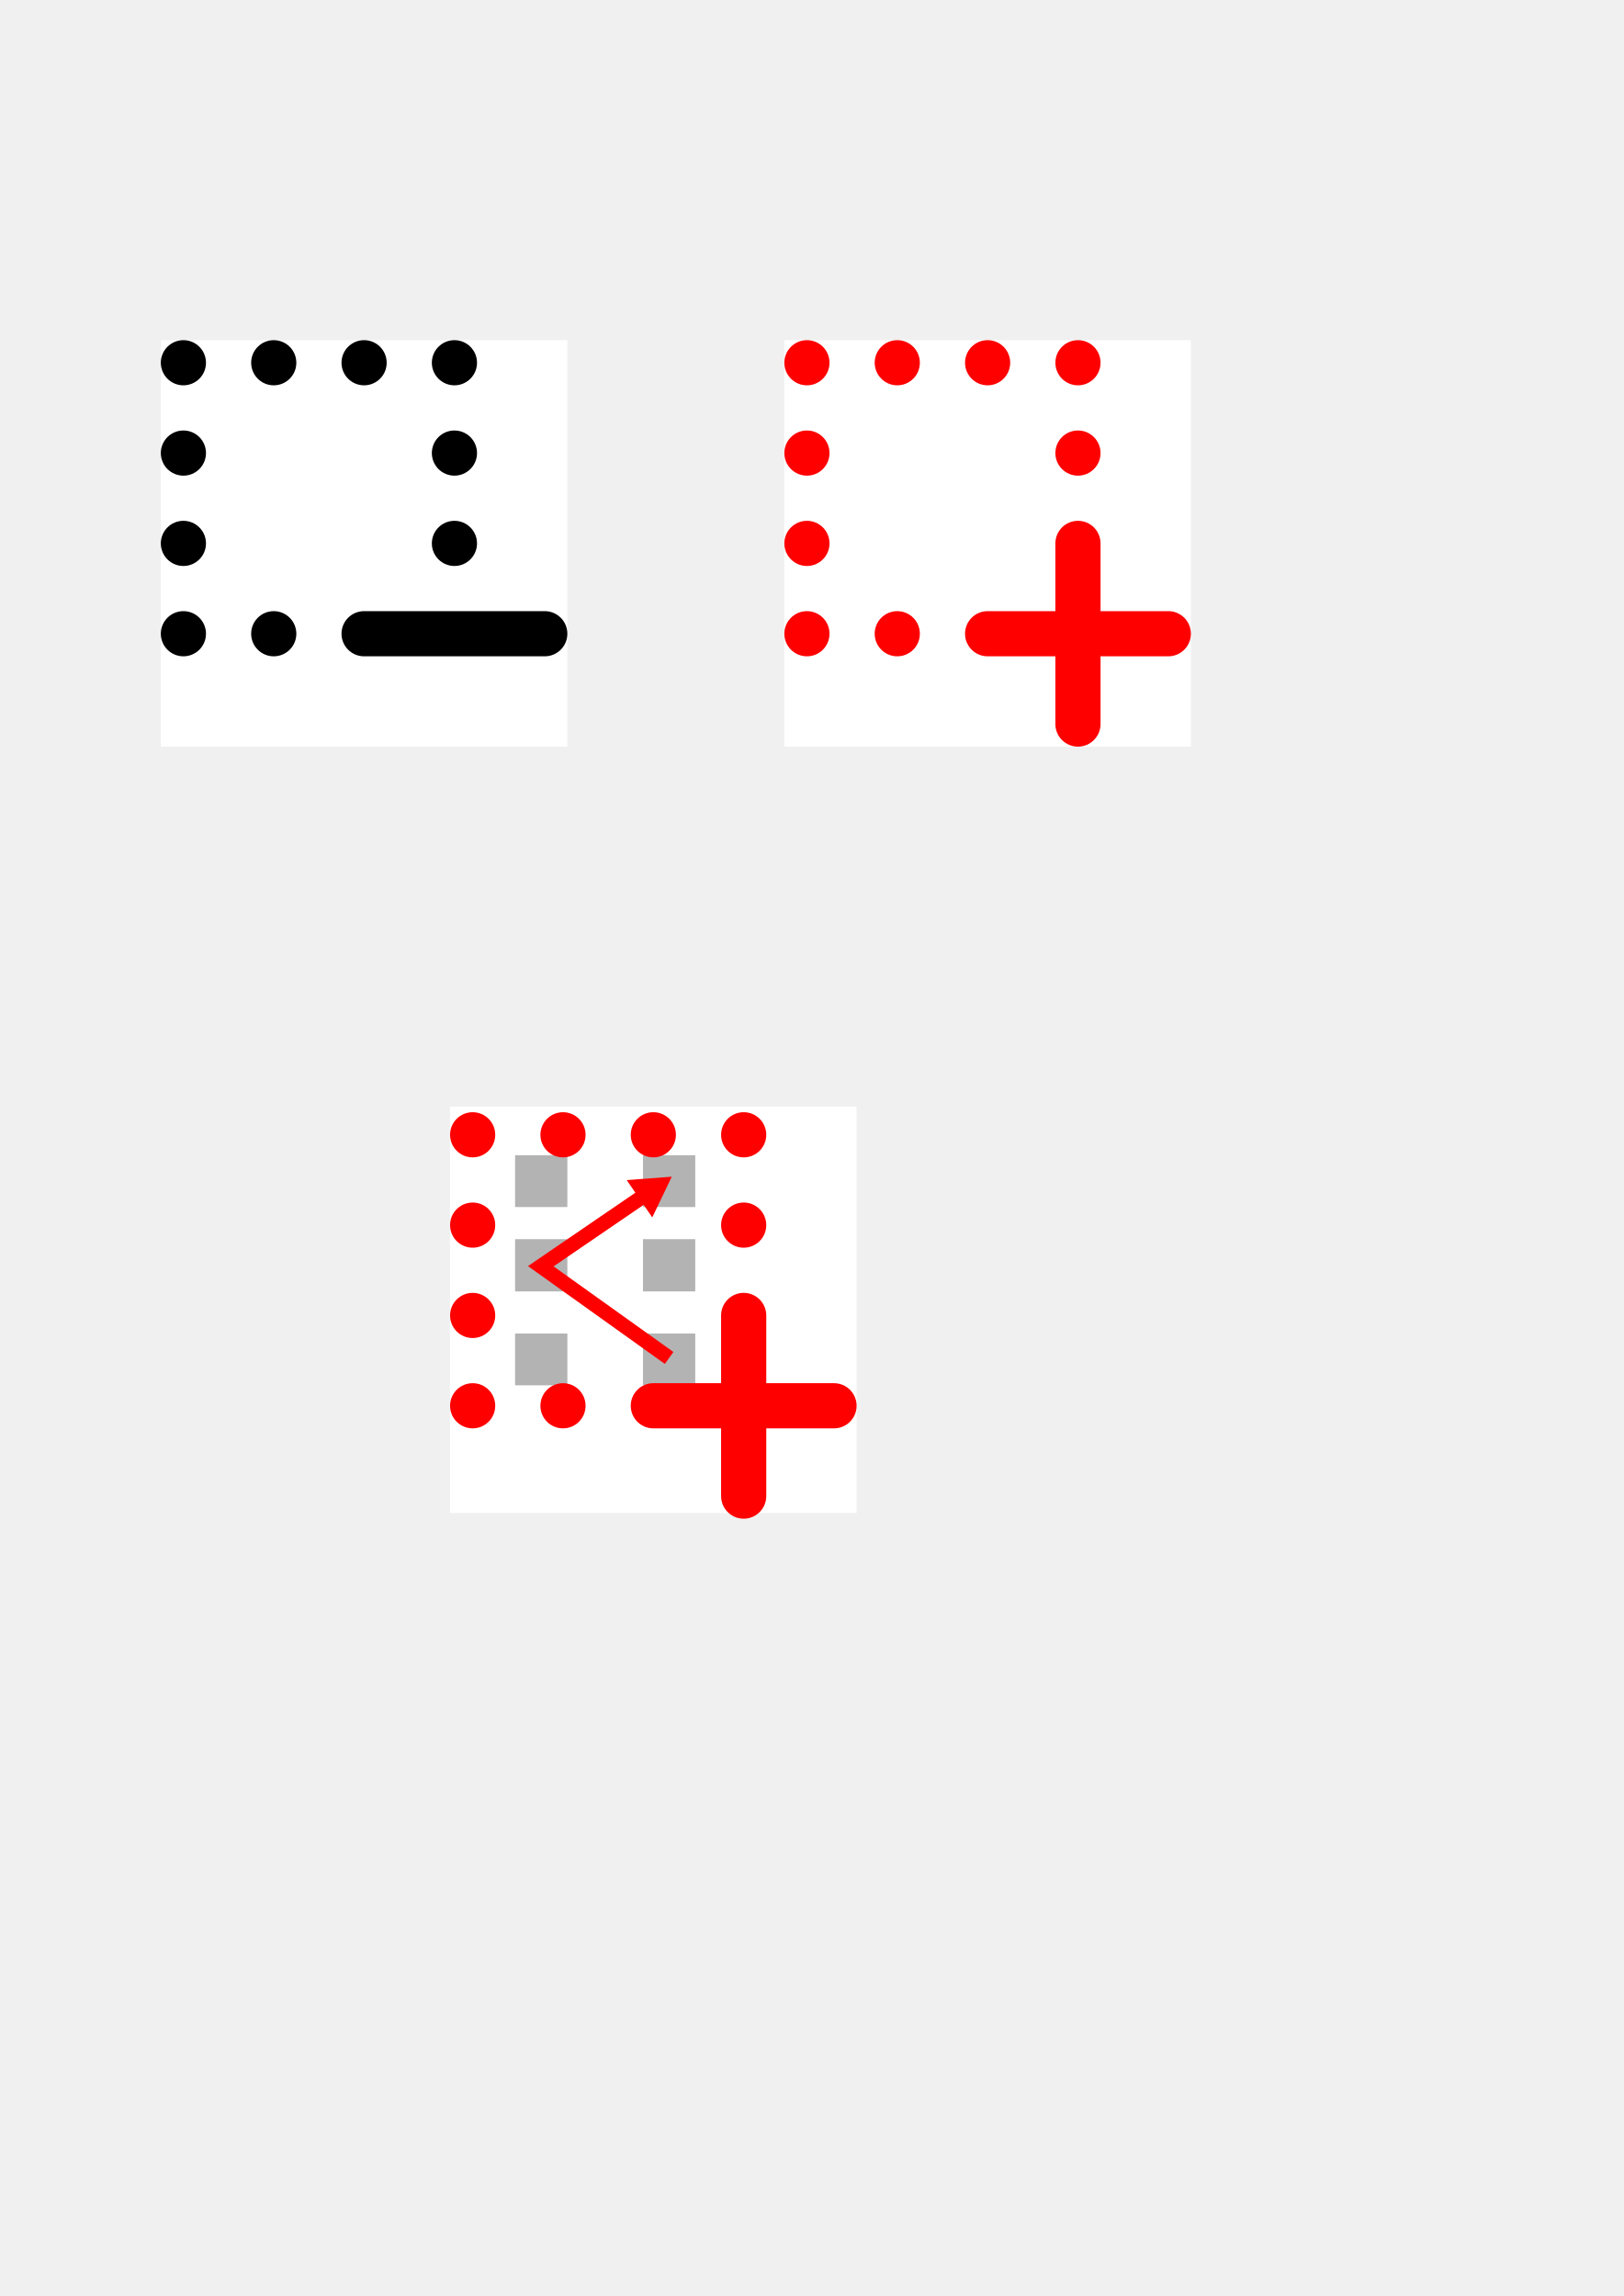
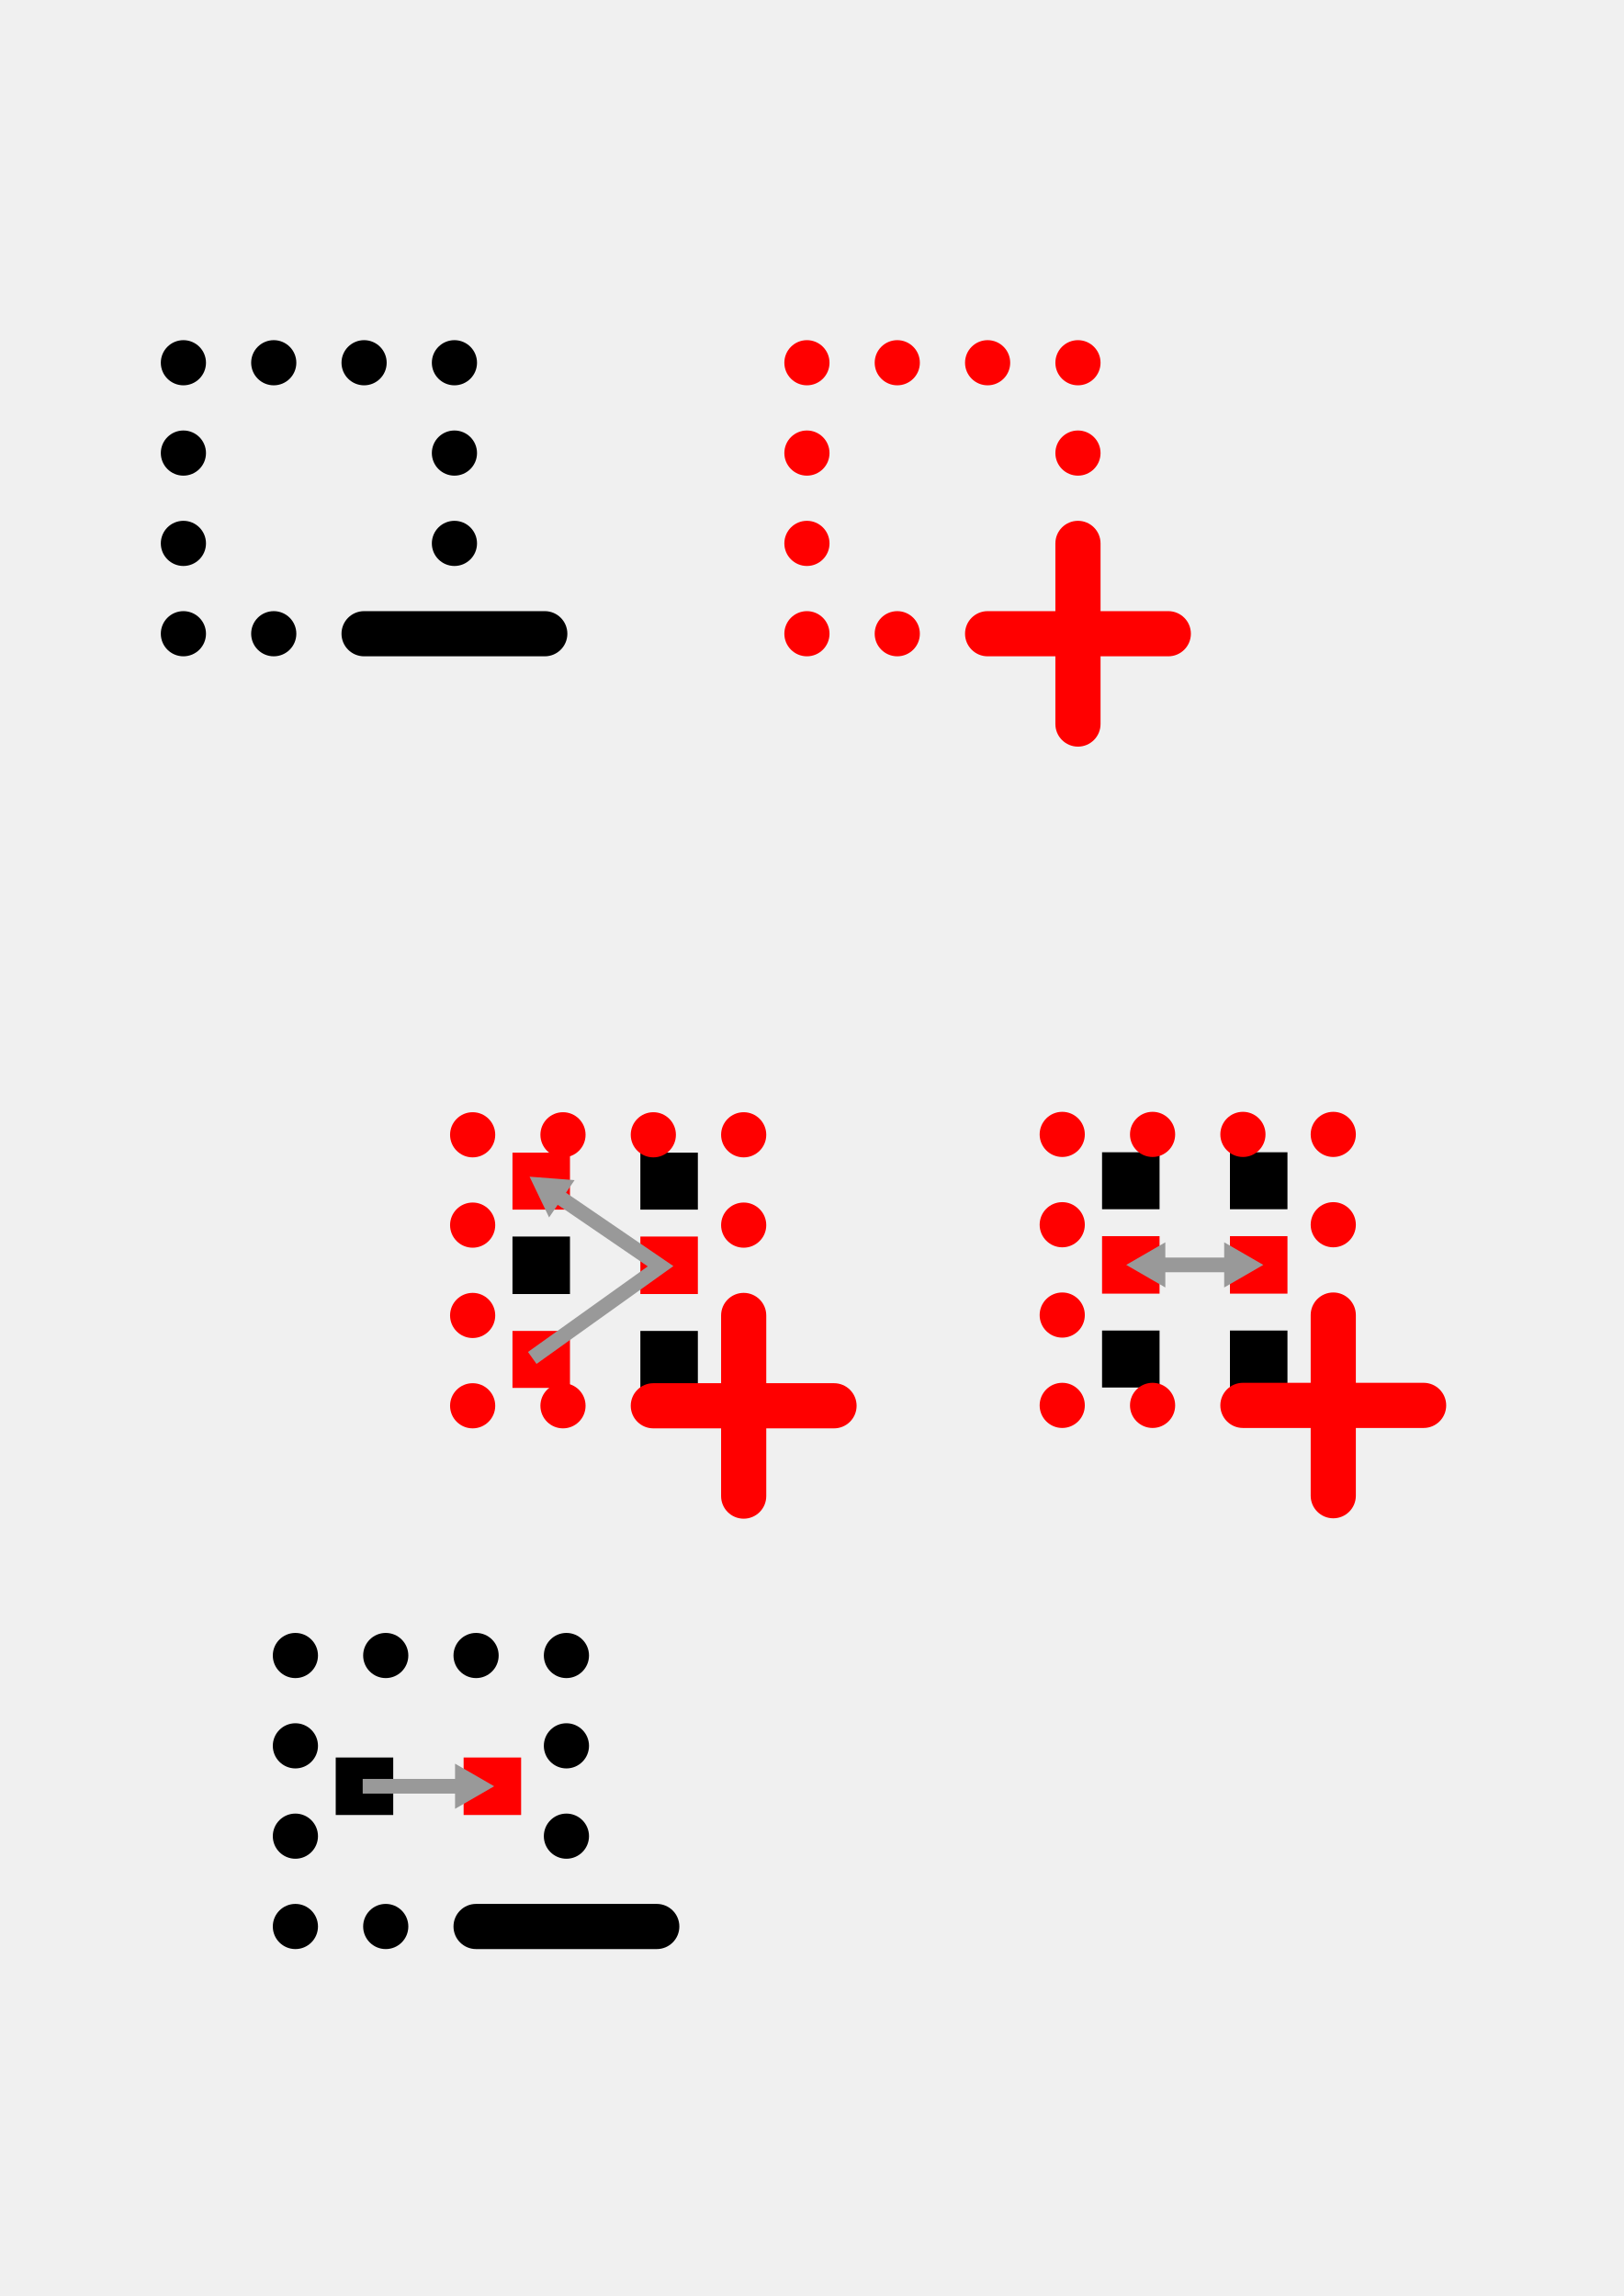
<svg xmlns="http://www.w3.org/2000/svg" width="210mm" height="297mm" viewBox="0 0 210 297" version="1.1" id="svg1" xml:space="preserve">
  <defs id="defs1">
    <marker style="overflow:visible" id="Triangle" refX="0" refY="0" orient="auto-start-reverse" markerWidth="0.5" markerHeight="0.5" viewBox="0 0 1 1" preserveAspectRatio="xMidYMid">
      <path transform="scale(0.5)" style="fill:context-stroke;fill-rule:evenodd;stroke:context-stroke;stroke-width:1pt" d="M 5.77,0 -2.88,5 V -5 Z" id="path135" />
    </marker>
+     <marker style="overflow:visible" id="Triangle-1" refX="0" refY="0" orient="auto-start-reverse" markerWidth="0.5" markerHeight="0.5" viewBox="0 0 1 1" preserveAspectRatio="xMidYMid">
+       <path transform="scale(0.5)" style="fill:context-stroke;fill-rule:evenodd;stroke:context-stroke;stroke-width:1pt" d="M 5.77,0 -2.88,5 V -5 Z" id="path135-3" />
+     </marker>
+     <marker style="overflow:visible" id="Triangle-17" refX="0" refY="0" orient="auto-start-reverse" markerWidth="0.5" markerHeight="0.5" viewBox="0 0 1 1" preserveAspectRatio="xMidYMid">
+       <path transform="scale(0.5)" style="fill:context-stroke;fill-rule:evenodd;stroke:context-stroke;stroke-width:1pt" d="M 5.77,0 -2.88,5 V -5 Z" id="path135-1" />
+     </marker>
  </defs>
  <g id="layer1">
-     <rect style="fill:#ffffff;stroke:none;stroke-width:4.3;stroke-dasharray:12.9, 12.9" id="rect2" width="52.58" height="52.58" x="20.799" y="44.002" />
-     <rect style="fill:#ffffff;stroke:none;stroke-width:4.3;stroke-dasharray:12.9, 12.9" id="rect1" width="52.58" height="52.58" x="101.442" y="44.002" />
    <g style="fill:none;stroke-width:3.019" id="g1" transform="matrix(2.921122,0,0,2.921122,9.114395,32.31704)">
      <path fill-rule="evenodd" clip-rule="evenodd" d="M 5,6 C 5.552,6 6,5.552 6,5 6,4.448 5.552,4 5,4 4.448,4 4,4.448 4,5 4,5.552 4.448,6 5,6 Z m 8,10 c -0.552,0 -1,0.448 -1,1 0,0.552 0.448,1 1,1 h 8 c 0.552,0 1,-0.448 1,-1 0,-0.552 -0.448,-1 -1,-1 z M 10,5 C 10,5.552 9.552,6 9,6 8.448,6 8,5.552 8,5 8,4.448 8.448,4 9,4 c 0.552,0 1,0.448 1,1 z m 3,1 c 0.552,0 1,-0.448 1,-1 0,-0.552 -0.448,-1 -1,-1 -0.552,0 -1,0.448 -1,1 0,0.552 0.448,1 1,1 z m 5,-1 c 0,0.552 -0.448,1 -1,1 -0.552,0 -1,-0.448 -1,-1 0,-0.552 0.448,-1 1,-1 0.552,0 1,0.448 1,1 z m -1,5 c 0.552,0 1,-0.448 1,-1 0,-0.552 -0.448,-1 -1,-1 -0.552,0 -1,0.448 -1,1 0,0.552 0.448,1 1,1 z m -7,7 c 0,0.552 -0.448,1 -1,1 -0.552,0 -1,-0.448 -1,-1 0,-0.552 0.448,-1 1,-1 0.552,0 1,0.448 1,1 z m -5,1 c 0.552,0 1,-0.448 1,-1 0,-0.552 -0.448,-1 -1,-1 -0.552,0 -1,0.448 -1,1 0,0.552 0.448,1 1,1 z m 1,-5 c 0,0.552 -0.448,1 -1,1 -0.552,0 -1,-0.448 -1,-1 0,-0.552 0.448,-1 1,-1 0.552,0 1,0.448 1,1 z M 5,10 C 5.552,10 6,9.552 6,9 6,8.448 5.552,8 5,8 4.448,8 4,8.448 4,9 c 0,0.552 0.448,1 1,1 z m 13,3 c 0,0.552 -0.448,1 -1,1 -0.552,0 -1,-0.448 -1,-1 0,-0.552 0.448,-1 1,-1 0.552,0 1,0.448 1,1 z" fill="#000000" id="path1" style="stroke-width:3.019" />
    </g>
    <g style="fill:#ff0000;stroke-width:3.019" id="g2" transform="matrix(2.921122,0,0,2.921122,89.758,32.31704)">
      <path fill-rule="evenodd" clip-rule="evenodd" d="M 5,6 C 5.552,6 6,5.552 6,5 6,4.448 5.552,4 5,4 4.448,4 4,4.448 4,5 4,5.552 4.448,6 5,6 Z m 13,7 c 0,-0.552 -0.448,-1 -1,-1 -0.552,0 -1,0.448 -1,1 v 3 h -3 c -0.552,0 -1,0.448 -1,1 0,0.552 0.448,1 1,1 h 3 v 3 c 0,0.552 0.448,1 1,1 0.552,0 1,-0.448 1,-1 v -3 h 3 c 0.552,0 1,-0.448 1,-1 0,-0.552 -0.448,-1 -1,-1 H 18 Z M 10,5 C 10,5.552 9.552,6 9,6 8.448,6 8,5.552 8,5 8,4.448 8.448,4 9,4 c 0.552,0 1,0.448 1,1 z m 3,1 c 0.552,0 1,-0.448 1,-1 0,-0.552 -0.448,-1 -1,-1 -0.552,0 -1,0.448 -1,1 0,0.552 0.448,1 1,1 z m 5,-1 c 0,0.552 -0.448,1 -1,1 -0.552,0 -1,-0.448 -1,-1 0,-0.552 0.448,-1 1,-1 0.552,0 1,0.448 1,1 z m -1,5 c 0.552,0 1,-0.448 1,-1 0,-0.552 -0.448,-1 -1,-1 -0.552,0 -1,0.448 -1,1 0,0.552 0.448,1 1,1 z m -7,7 c 0,0.552 -0.448,1 -1,1 -0.552,0 -1,-0.448 -1,-1 0,-0.552 0.448,-1 1,-1 0.552,0 1,0.448 1,1 z m -5,1 c 0.552,0 1,-0.448 1,-1 0,-0.552 -0.448,-1 -1,-1 -0.552,0 -1,0.448 -1,1 0,0.552 0.448,1 1,1 z m 1,-5 c 0,0.552 -0.448,1 -1,1 -0.552,0 -1,-0.448 -1,-1 0,-0.552 0.448,-1 1,-1 0.552,0 1,0.448 1,1 z M 5,10 C 5.552,10 6,9.552 6,9 6,8.448 5.552,8 5,8 4.448,8 4,8.448 4,9 c 0,0.552 0.448,1 1,1 z" fill="#000000" id="path2" style="stroke-width:3.019;fill:#ff0000" />
    </g>
-     <rect style="fill:#ffffff;stroke:none;stroke-width:4.3;stroke-dasharray:12.9, 12.9" id="rect1-4" width="52.58" height="52.58" x="58.208" y="143.14" />
-     <rect style="fill:#b3b3b3;stroke:none;stroke-width:0;stroke-dasharray:none" id="rect3" width="6.761" height="6.761" x="66.618" y="160.291" />
-     <rect style="fill:#b3b3b3;stroke:none;stroke-width:0;stroke-dasharray:none" id="rect4" width="6.761" height="6.7" x="66.618" y="149.437" />
-     <rect style="fill:#b3b3b3;stroke:none;stroke-width:0;stroke-dasharray:none" id="rect6" width="6.761" height="6.761" x="83.159" y="160.291" />
-     <rect style="fill:#b3b3b3;stroke:none;stroke-width:0;stroke-dasharray:none" id="rect7" width="6.761" height="6.7" x="83.159" y="149.437" />
-     <rect style="fill:#b3b3b3;stroke:none;stroke-width:0;stroke-dasharray:none" id="rect8" width="6.761" height="6.7" x="66.618" y="172.498" />
-     <rect style="fill:#b3b3b3;stroke:none;stroke-width:0;stroke-dasharray:none" id="rect9" width="6.761" height="6.7" x="83.159" y="172.498" />
-     <path style="fill:none;stroke:#ff0000;stroke-width:1.9;stroke-dasharray:none;marker-end:url(#Triangle)" d="M 86.539,175.657 69.943,163.795 84.1,154.116" id="path3" />
+     <rect style="fill:#000000;stroke:none;stroke-width:0;stroke-dasharray:none" id="rect3" width="7.437" height="7.437" x="66.28" y="159.953" />
+     <rect style="fill:#ff0000;fill-opacity:1;stroke:none;stroke-width:0;stroke-dasharray:none" id="rect4" width="7.437" height="7.37" x="66.28" y="149.102" />
+     <rect style="fill:#ff0000;fill-opacity:1;stroke:none;stroke-width:0;stroke-dasharray:none" id="rect6" width="7.437" height="7.437" x="82.821" y="159.953" />
+     <rect style="fill:#000000;stroke:none;stroke-width:0;stroke-dasharray:none" id="rect7" width="7.437" height="7.37" x="82.821" y="149.102" />
+     <rect style="fill:#ff0000;fill-opacity:1;stroke:none;stroke-width:0;stroke-dasharray:none" id="rect8" width="7.437" height="7.37" x="66.28" y="172.163" />
+     <rect style="fill:#000000;stroke:none;stroke-width:0;stroke-dasharray:none" id="rect9" width="7.437" height="7.37" x="82.821" y="172.163" />
+     <path style="fill:none;stroke:#999999;stroke-width:1.9;stroke-dasharray:none;marker-end:url(#Triangle)" d="M 68.838,175.657 85.434,163.795 71.277,154.116" id="path3" />
    <g style="fill:#ff0000;stroke-width:3.019" id="g2-8" transform="matrix(2.921122,0,0,2.921122,46.52384,132.1859)">
      <path fill-rule="evenodd" clip-rule="evenodd" d="M 5,6 C 5.552,6 6,5.552 6,5 6,4.448 5.552,4 5,4 4.448,4 4,4.448 4,5 4,5.552 4.448,6 5,6 Z m 13,7 c 0,-0.552 -0.448,-1 -1,-1 -0.552,0 -1,0.448 -1,1 v 3 h -3 c -0.552,0 -1,0.448 -1,1 0,0.552 0.448,1 1,1 h 3 v 3 c 0,0.552 0.448,1 1,1 0.552,0 1,-0.448 1,-1 v -3 h 3 c 0.552,0 1,-0.448 1,-1 0,-0.552 -0.448,-1 -1,-1 H 18 Z M 10,5 C 10,5.552 9.552,6 9,6 8.448,6 8,5.552 8,5 8,4.448 8.448,4 9,4 c 0.552,0 1,0.448 1,1 z m 3,1 c 0.552,0 1,-0.448 1,-1 0,-0.552 -0.448,-1 -1,-1 -0.552,0 -1,0.448 -1,1 0,0.552 0.448,1 1,1 z m 5,-1 c 0,0.552 -0.448,1 -1,1 -0.552,0 -1,-0.448 -1,-1 0,-0.552 0.448,-1 1,-1 0.552,0 1,0.448 1,1 z m -1,5 c 0.552,0 1,-0.448 1,-1 0,-0.552 -0.448,-1 -1,-1 -0.552,0 -1,0.448 -1,1 0,0.552 0.448,1 1,1 z m -7,7 c 0,0.552 -0.448,1 -1,1 -0.552,0 -1,-0.448 -1,-1 0,-0.552 0.448,-1 1,-1 0.552,0 1,0.448 1,1 z m -5,1 c 0.552,0 1,-0.448 1,-1 0,-0.552 -0.448,-1 -1,-1 -0.552,0 -1,0.448 -1,1 0,0.552 0.448,1 1,1 z m 1,-5 c 0,0.552 -0.448,1 -1,1 -0.552,0 -1,-0.448 -1,-1 0,-0.552 0.448,-1 1,-1 0.552,0 1,0.448 1,1 z M 5,10 C 5.552,10 6,9.552 6,9 6,8.448 5.552,8 5,8 4.448,8 4,8.448 4,9 c 0,0.552 0.448,1 1,1 z" fill="#000000" id="path2-3" style="fill:#ff0000;stroke-width:3.019" />
    </g>
+     <rect style="fill:#ff0000;fill-opacity:1;stroke:none;stroke-width:0;stroke-dasharray:none" id="rect3-3" width="7.437" height="7.437" x="142.534" y="159.903" />
+     <rect style="fill:#000000;fill-opacity:1;stroke:none;stroke-width:0;stroke-dasharray:none" id="rect4-9" width="7.437" height="7.37" x="142.534" y="149.051" />
+     <rect style="fill:#ff0000;fill-opacity:1;stroke:none;stroke-width:0;stroke-dasharray:none" id="rect6-0" width="7.437" height="7.437" x="159.075" y="159.903" />
+     <rect style="fill:#000000;fill-opacity:1;stroke:none;stroke-width:0;stroke-dasharray:none" id="rect7-5" width="7.437" height="7.37" x="159.075" y="149.051" />
+     <rect style="fill:#000000;fill-opacity:1;stroke:none;stroke-width:0;stroke-dasharray:none" id="rect8-2" width="7.437" height="7.37" x="142.534" y="172.112" />
+     <rect style="fill:#000000;fill-opacity:1;stroke:none;stroke-width:0;stroke-dasharray:none" id="rect9-2" width="7.437" height="7.37" x="159.075" y="172.112" />
+     <g style="fill:#ff0000;stroke-width:3.019" id="g2-8-3" transform="matrix(2.921122,0,0,2.921122,122.7776,132.1352)">
+       <path fill-rule="evenodd" clip-rule="evenodd" d="M 5,6 C 5.552,6 6,5.552 6,5 6,4.448 5.552,4 5,4 4.448,4 4,4.448 4,5 4,5.552 4.448,6 5,6 Z m 13,7 c 0,-0.552 -0.448,-1 -1,-1 -0.552,0 -1,0.448 -1,1 v 3 h -3 c -0.552,0 -1,0.448 -1,1 0,0.552 0.448,1 1,1 h 3 v 3 c 0,0.552 0.448,1 1,1 0.552,0 1,-0.448 1,-1 v -3 h 3 c 0.552,0 1,-0.448 1,-1 0,-0.552 -0.448,-1 -1,-1 H 18 Z M 10,5 C 10,5.552 9.552,6 9,6 8.448,6 8,5.552 8,5 8,4.448 8.448,4 9,4 c 0.552,0 1,0.448 1,1 z m 3,1 c 0.552,0 1,-0.448 1,-1 0,-0.552 -0.448,-1 -1,-1 -0.552,0 -1,0.448 -1,1 0,0.552 0.448,1 1,1 z m 5,-1 c 0,0.552 -0.448,1 -1,1 -0.552,0 -1,-0.448 -1,-1 0,-0.552 0.448,-1 1,-1 0.552,0 1,0.448 1,1 z m -1,5 c 0.552,0 1,-0.448 1,-1 0,-0.552 -0.448,-1 -1,-1 -0.552,0 -1,0.448 -1,1 0,0.552 0.448,1 1,1 z m -7,7 c 0,0.552 -0.448,1 -1,1 -0.552,0 -1,-0.448 -1,-1 0,-0.552 0.448,-1 1,-1 0.552,0 1,0.448 1,1 z m -5,1 c 0.552,0 1,-0.448 1,-1 0,-0.552 -0.448,-1 -1,-1 -0.552,0 -1,0.448 -1,1 0,0.552 0.448,1 1,1 z m 1,-5 c 0,0.552 -0.448,1 -1,1 -0.552,0 -1,-0.448 -1,-1 0,-0.552 0.448,-1 1,-1 0.552,0 1,0.448 1,1 z M 5,10 C 5.552,10 6,9.552 6,9 6,8.448 5.552,8 5,8 4.448,8 4,8.448 4,9 c 0,0.552 0.448,1 1,1 z" fill="#000000" id="path2-3-7" style="fill:#ff0000;stroke-width:3.019" />
+     </g>
+     <path style="fill:none;stroke:#999999;stroke-width:1.9;stroke-dasharray:none;marker-start:url(#Triangle);marker-end:url(#Triangle-1)" d="M 160.014,163.621 H 149.032" id="path3-8" />
+     <g style="fill:none;stroke-width:3.019" id="g1-6" transform="matrix(2.921122,0,0,2.921122,23.59867,199.5432)">
+       <path fill-rule="evenodd" clip-rule="evenodd" d="M 5,6 C 5.552,6 6,5.552 6,5 6,4.448 5.552,4 5,4 4.448,4 4,4.448 4,5 4,5.552 4.448,6 5,6 Z m 8,10 c -0.552,0 -1,0.448 -1,1 0,0.552 0.448,1 1,1 h 8 c 0.552,0 1,-0.448 1,-1 0,-0.552 -0.448,-1 -1,-1 z M 10,5 C 10,5.552 9.552,6 9,6 8.448,6 8,5.552 8,5 8,4.448 8.448,4 9,4 c 0.552,0 1,0.448 1,1 z m 3,1 c 0.552,0 1,-0.448 1,-1 0,-0.552 -0.448,-1 -1,-1 -0.552,0 -1,0.448 -1,1 0,0.552 0.448,1 1,1 z m 5,-1 c 0,0.552 -0.448,1 -1,1 -0.552,0 -1,-0.448 -1,-1 0,-0.552 0.448,-1 1,-1 0.552,0 1,0.448 1,1 z m -1,5 c 0.552,0 1,-0.448 1,-1 0,-0.552 -0.448,-1 -1,-1 -0.552,0 -1,0.448 -1,1 0,0.552 0.448,1 1,1 z m -7,7 c 0,0.552 -0.448,1 -1,1 -0.552,0 -1,-0.448 -1,-1 0,-0.552 0.448,-1 1,-1 0.552,0 1,0.448 1,1 z m -5,1 c 0.552,0 1,-0.448 1,-1 0,-0.552 -0.448,-1 -1,-1 -0.552,0 -1,0.448 -1,1 0,0.552 0.448,1 1,1 z m 1,-5 c 0,0.552 -0.448,1 -1,1 -0.552,0 -1,-0.448 -1,-1 0,-0.552 0.448,-1 1,-1 0.552,0 1,0.448 1,1 z M 5,10 C 5.552,10 6,9.552 6,9 6,8.448 5.552,8 5,8 4.448,8 4,8.448 4,9 c 0,0.552 0.448,1 1,1 z m 13,3 c 0,0.552 -0.448,1 -1,1 -0.552,0 -1,-0.448 -1,-1 0,-0.552 0.448,-1 1,-1 0.552,0 1,0.448 1,1 z" fill="#000000" id="path1-7" style="stroke-width:3.019" />
+     </g>
+     <g id="g3" transform="translate(3.175423,-1.235719)">
+       <rect style="fill:#000000;fill-opacity:1;stroke:none;stroke-width:0;stroke-dasharray:none" id="rect3-3-7" width="7.437" height="7.437" x="40.246" y="228.578" />
+       <rect style="fill:#ff0000;fill-opacity:1;stroke:none;stroke-width:0;stroke-dasharray:none" id="rect6-0-4" width="7.437" height="7.437" x="56.786" y="228.578" />
+       <path style="fill:none;stroke:#999999;stroke-width:1.9;stroke-dasharray:none;marker-start:url(#Triangle-17)" d="M 57.362,232.297 H 43.734" id="path3-8-4" />
+     </g>
  </g>
</svg>
